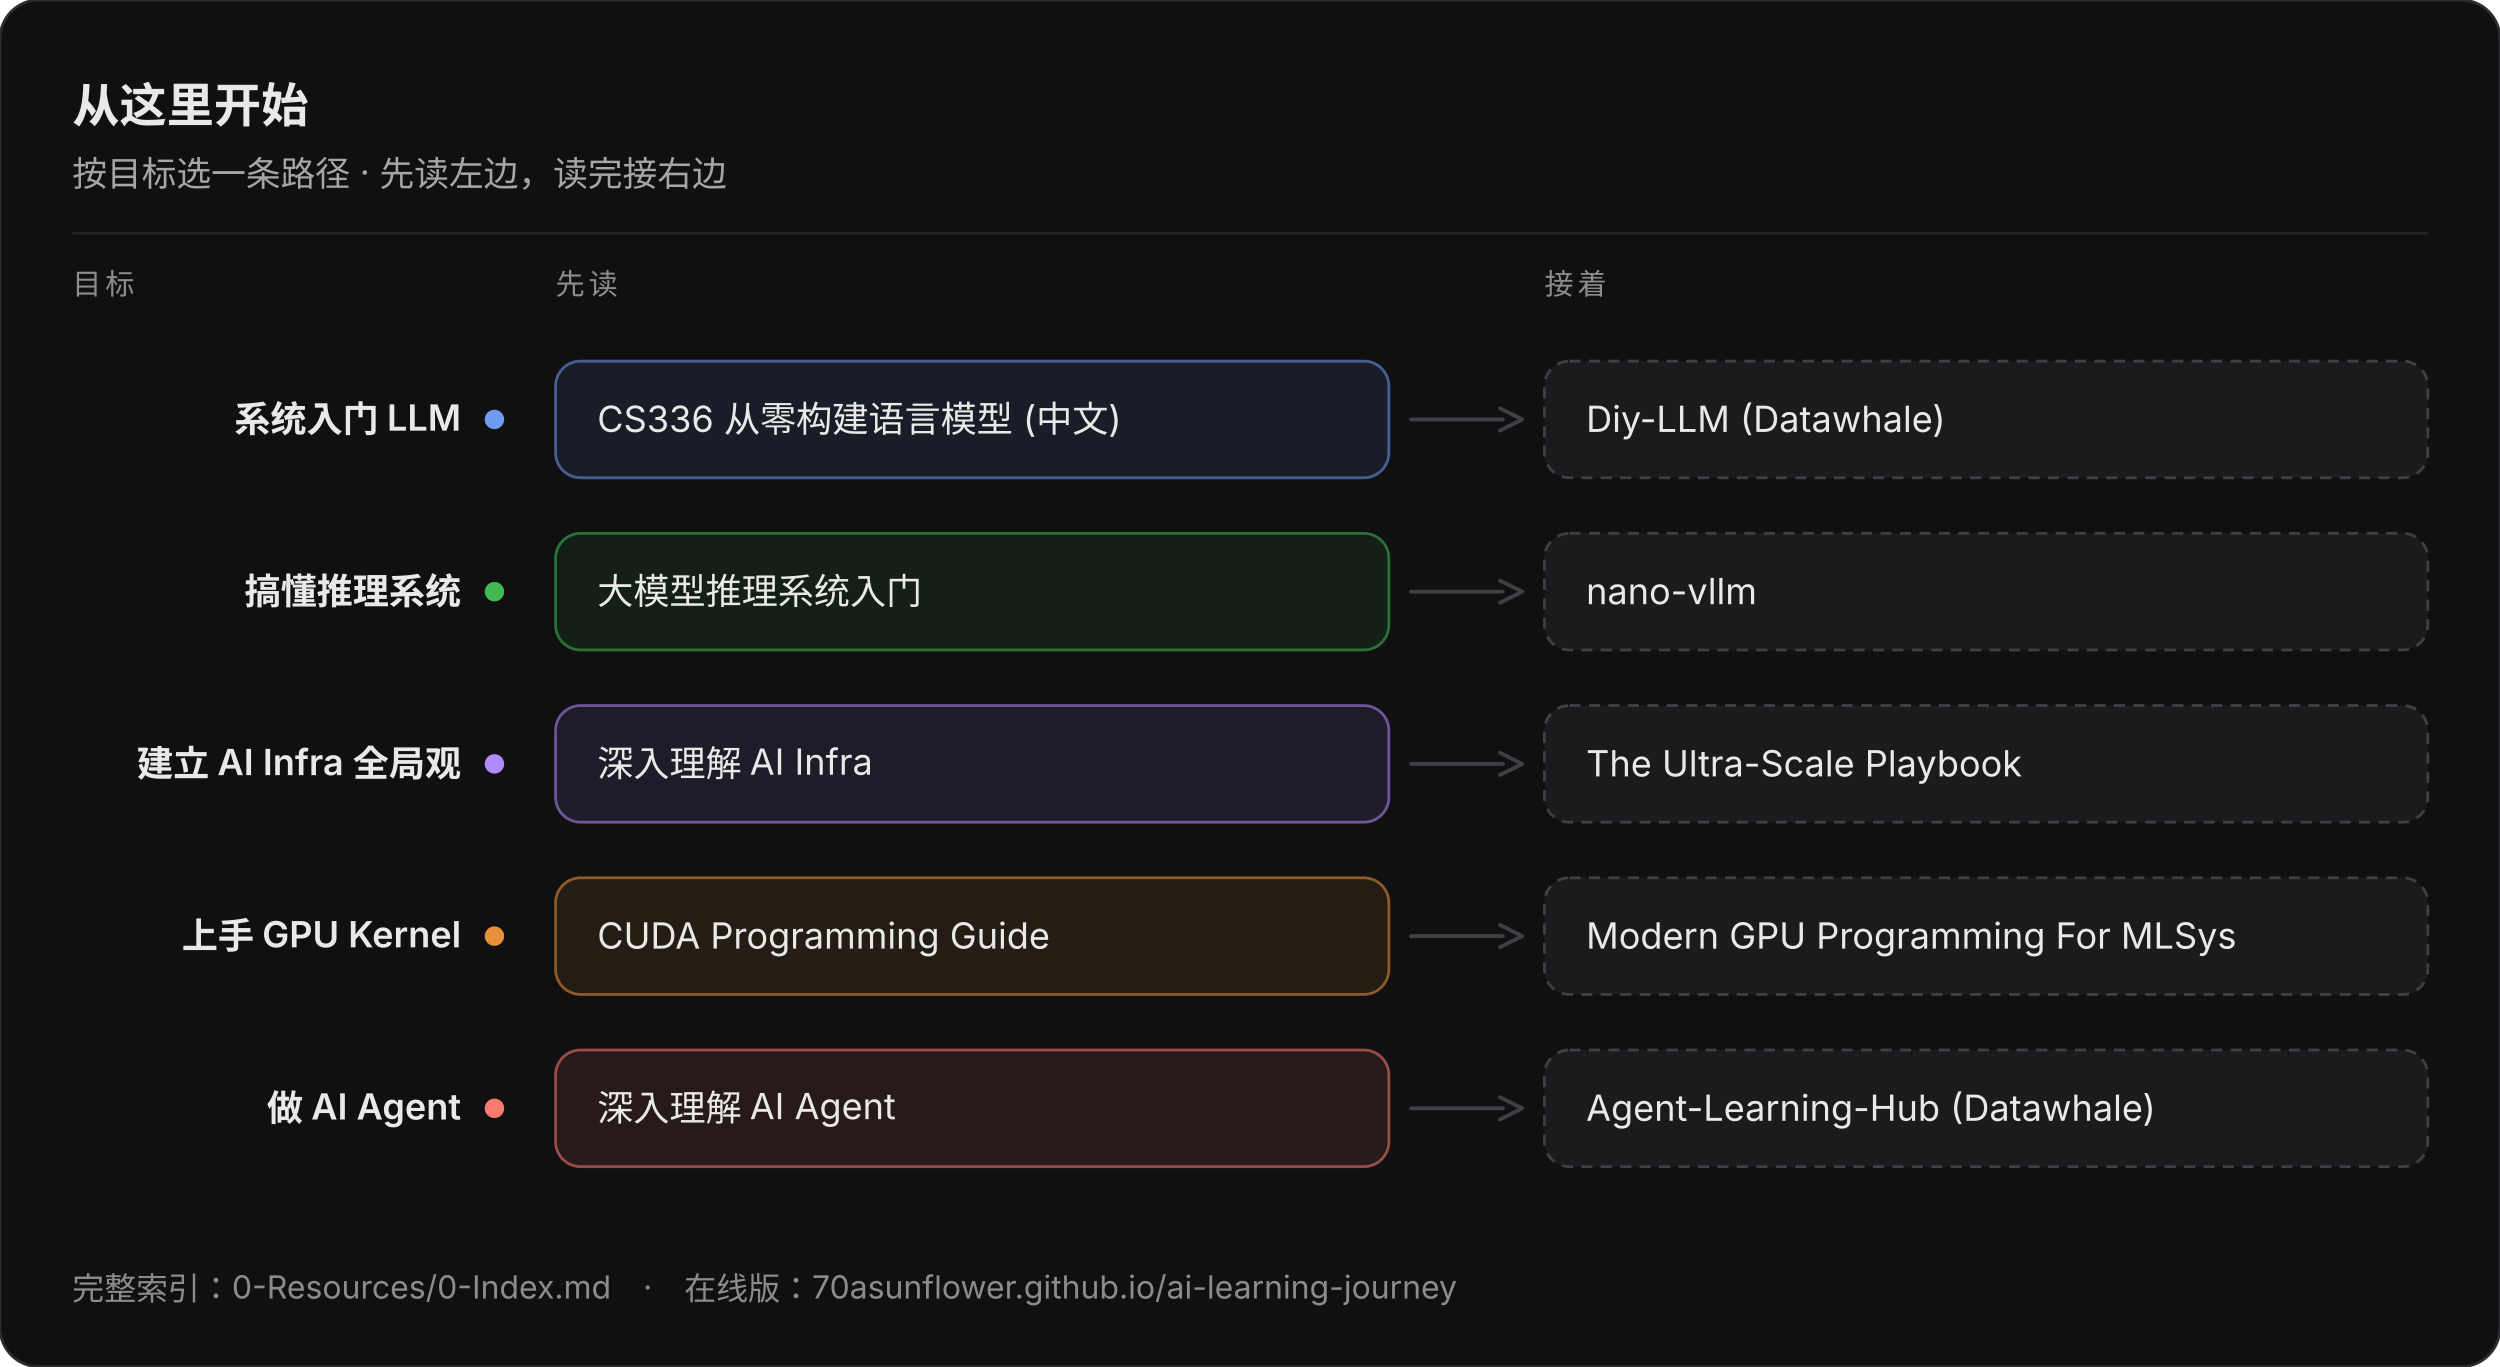
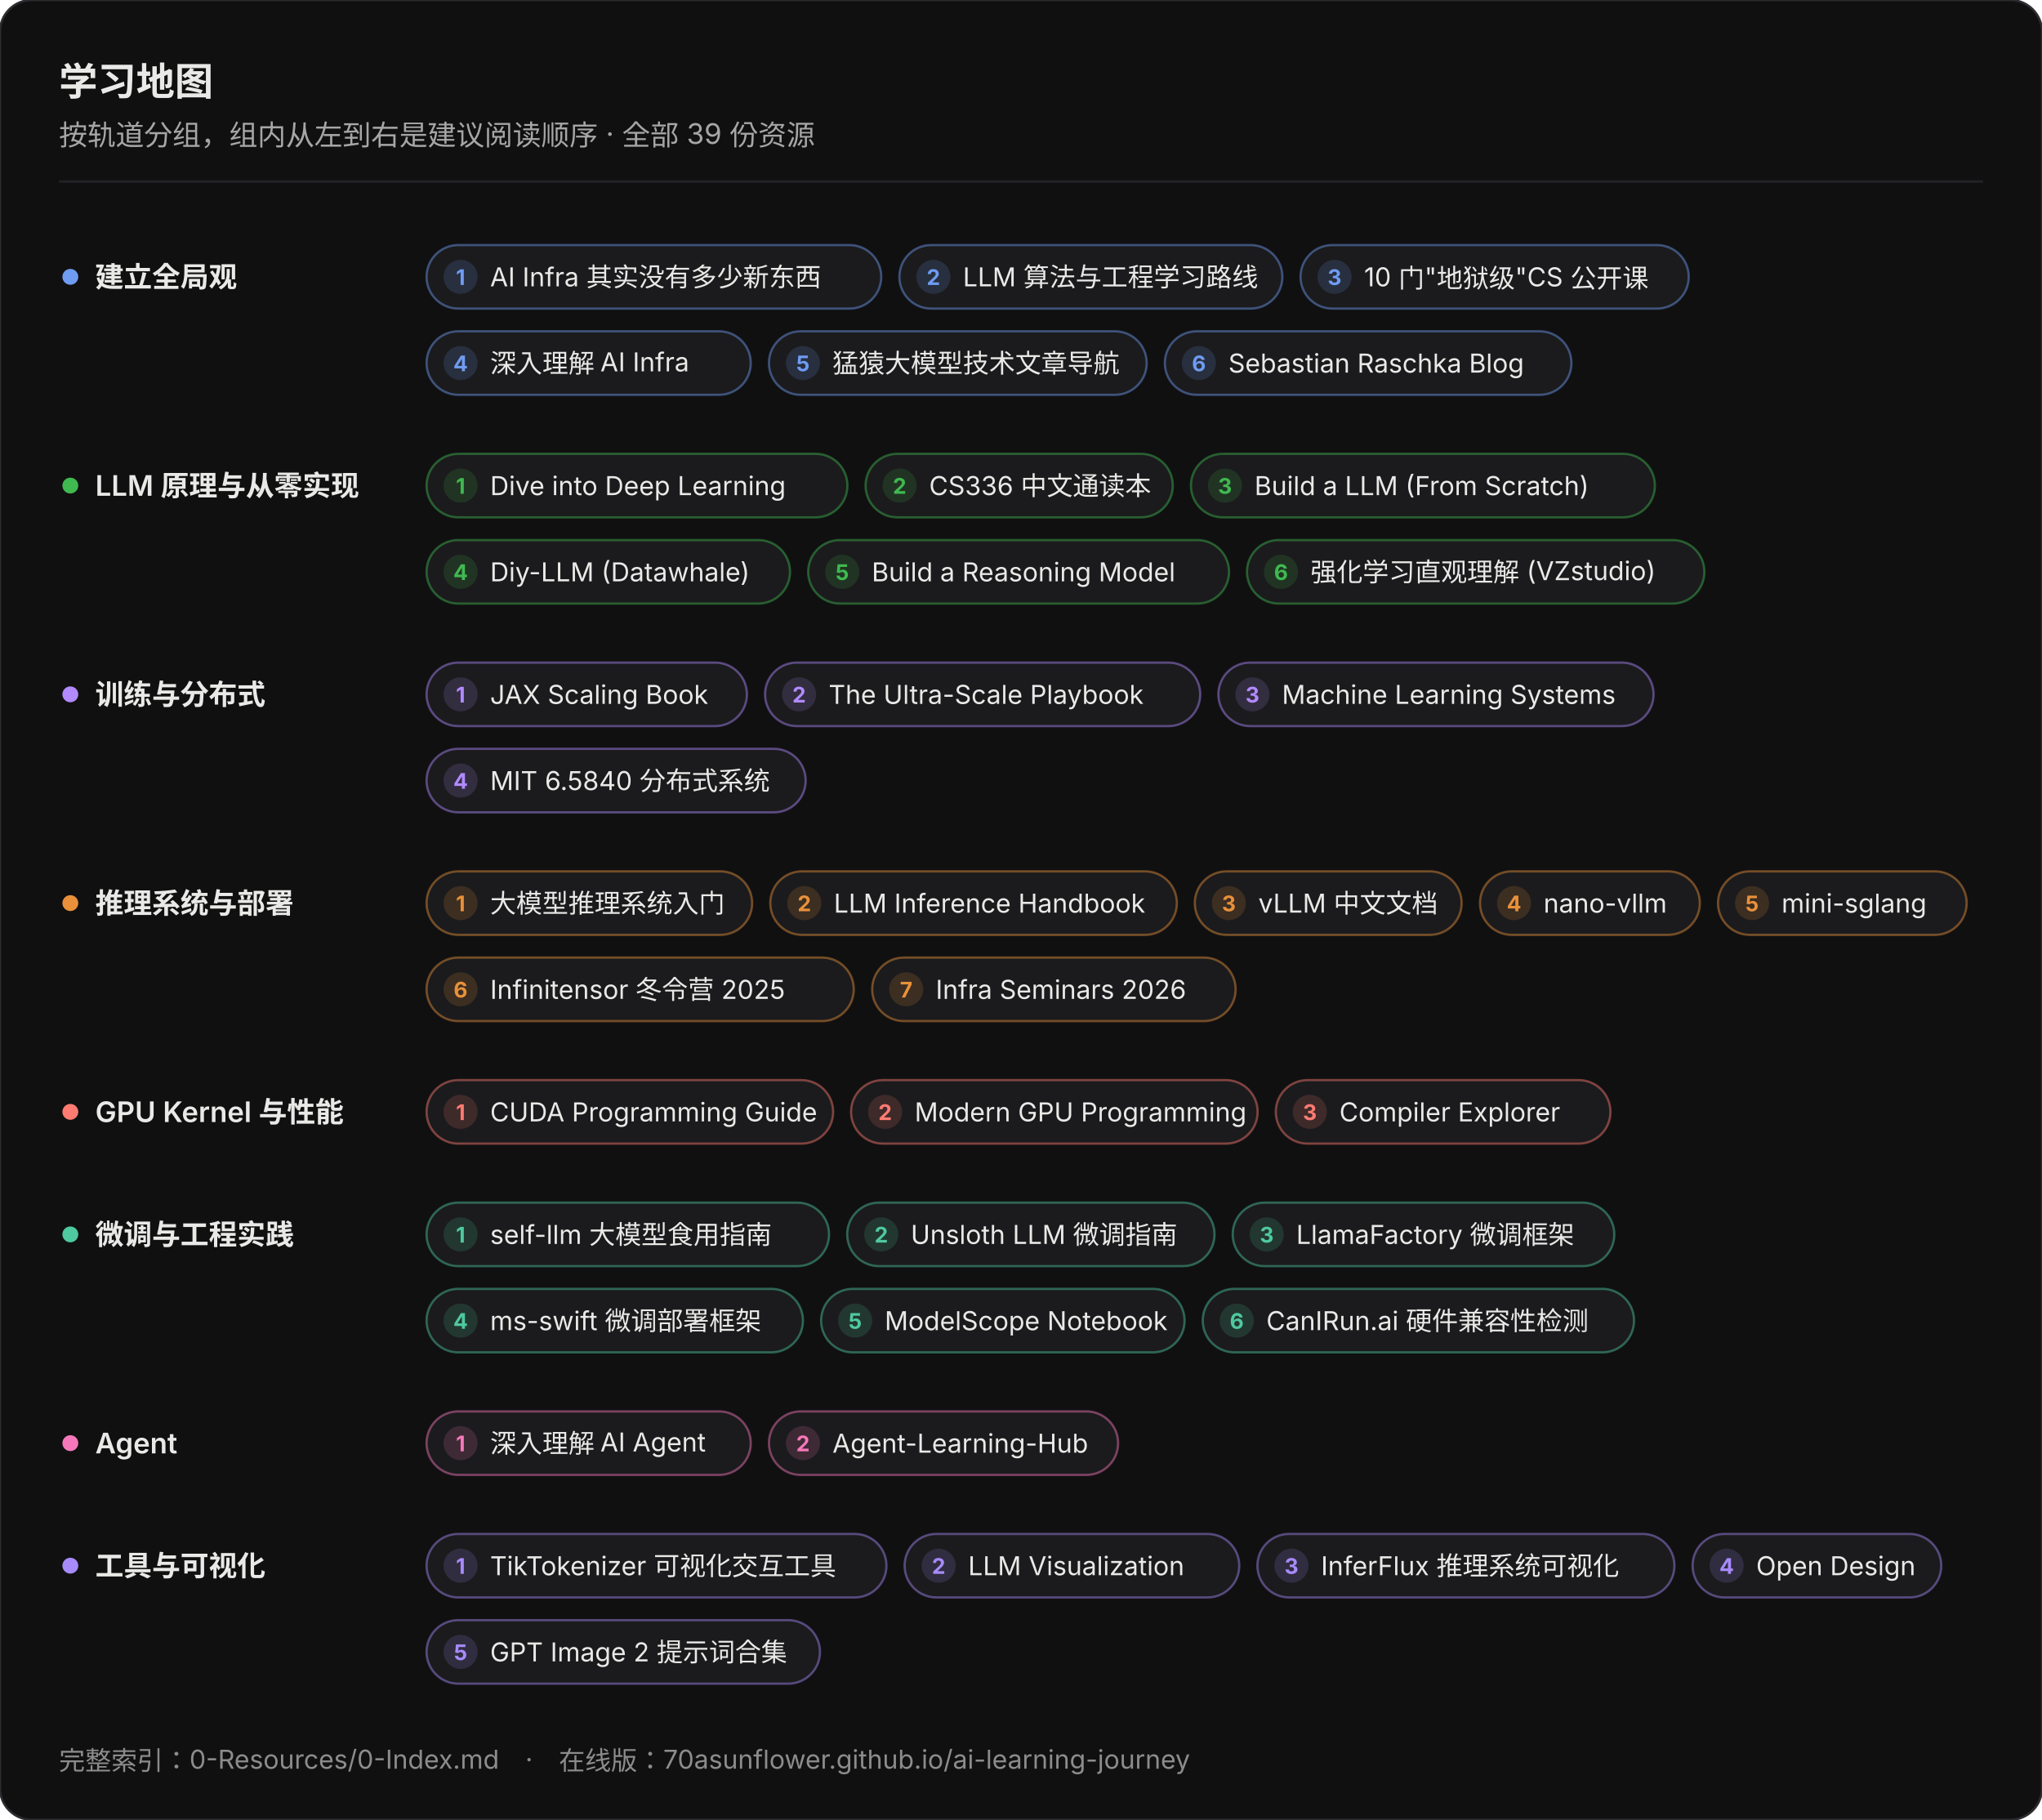
- <svg xmlns="http://www.w3.org/2000/svg" width="900" height="492" viewBox="0 0 900 492" role="img" aria-label="从这里开始：五条学习路径，每条给出先读与接着" font-family="-apple-system, BlinkMacSystemFont, 'Segoe UI', 'PingFang SC', 'Hiragino Sans GB', 'Microsoft YaHei', sans-serif">
-   <rect width="900" height="492" rx="14" fill="#101011" stroke="#2c2c30" />
-   <text x="26" y="44" font-size="17" font-weight="650" fill="#e9e9e7">从这里开始</text>
-   <text x="26" y="67" font-size="12.5" fill="#a6a6a6">按目标选一条路径 · 先读左边，读完接右边</text>
-   <line x1="26" y1="84" x2="874" y2="84" stroke="#232327" />
-   <text x="26" y="106" font-size="10.5" letter-spacing="1.4" fill="#8c8c8c">目标</text>
-   <text x="200" y="106" font-size="10.5" letter-spacing="1.4" fill="#8c8c8c">先读</text>
-   <text x="556" y="106" font-size="10.5" letter-spacing="1.4" fill="#8c8c8c">接着</text>
-   <circle cx="178" cy="151" r="3.5" fill="#6f9bf2" />
-   <text x="166" y="155.5" text-anchor="end" font-size="13" font-weight="600" fill="#e9e9e7">系统入门 LLM</text>
-   <rect x="200" y="130" width="300" height="42" rx="9" fill="#6f9bf2" fill-opacity="0.10" stroke="#6f9bf2" stroke-opacity="0.55" />
-   <text x="215" y="155.5" font-size="13" fill="#e9e9e7">CS336 从零构建语言模型 (中文)</text>
-   <line x1="508" y1="151" x2="541" y2="151" stroke="#3f3f45" stroke-width="1.4" stroke-linecap="round" />
-   <path d="M540 147 L548 151 L540 155" fill="none" stroke="#3f3f45" stroke-width="1.4" stroke-linecap="round" stroke-linejoin="round" />
-   <rect x="556" y="130" width="318" height="42" rx="9" fill="#1b1b1d" stroke="#3f3f45" stroke-dasharray="4 3" />
-   <text x="571" y="155.5" font-size="13" fill="#e9e9e7">Diy-LLM (Datawhale)</text>
-   <circle cx="178" cy="213" r="3.5" fill="#3fb950" />
-   <text x="166" y="217.5" text-anchor="end" font-size="13" font-weight="600" fill="#e9e9e7">搞懂推理系统</text>
-   <rect x="200" y="192" width="300" height="42" rx="9" fill="#3fb950" fill-opacity="0.10" stroke="#3fb950" stroke-opacity="0.55" />
-   <text x="215" y="217.5" font-size="13" fill="#e9e9e7">大模型推理系统入门</text>
-   <line x1="508" y1="213" x2="541" y2="213" stroke="#3f3f45" stroke-width="1.4" stroke-linecap="round" />
-   <path d="M540 209 L548 213 L540 217" fill="none" stroke="#3f3f45" stroke-width="1.4" stroke-linecap="round" stroke-linejoin="round" />
-   <rect x="556" y="192" width="318" height="42" rx="9" fill="#1b1b1d" stroke="#3f3f45" stroke-dasharray="4 3" />
-   <text x="571" y="217.5" font-size="13" fill="#e9e9e7">nano-vllm</text>
-   <circle cx="178" cy="275" r="3.5" fill="#b18aff" />
-   <text x="166" y="279.5" text-anchor="end" font-size="13" font-weight="600" fill="#e9e9e7">建立 AI Infra 全局观</text>
-   <rect x="200" y="254" width="300" height="42" rx="9" fill="#b18aff" fill-opacity="0.10" stroke="#b18aff" stroke-opacity="0.55" />
-   <text x="215" y="279.5" font-size="13" fill="#e9e9e7">深入理解 AI Infra</text>
-   <line x1="508" y1="275" x2="541" y2="275" stroke="#3f3f45" stroke-width="1.4" stroke-linecap="round" />
-   <path d="M540 271 L548 275 L540 279" fill="none" stroke="#3f3f45" stroke-width="1.4" stroke-linecap="round" stroke-linejoin="round" />
-   <rect x="556" y="254" width="318" height="42" rx="9" fill="#1b1b1d" stroke="#3f3f45" stroke-dasharray="4 3" />
-   <text x="571" y="279.5" font-size="13" fill="#e9e9e7">The Ultra-Scale Playbook</text>
-   <circle cx="178" cy="337" r="3.5" fill="#e8913a" />
-   <text x="166" y="341.5" text-anchor="end" font-size="13" font-weight="600" fill="#e9e9e7">上手 GPU Kernel</text>
-   <rect x="200" y="316" width="300" height="42" rx="9" fill="#e8913a" fill-opacity="0.10" stroke="#e8913a" stroke-opacity="0.55" />
-   <text x="215" y="341.5" font-size="13" fill="#e9e9e7">CUDA Programming Guide</text>
-   <line x1="508" y1="337" x2="541" y2="337" stroke="#3f3f45" stroke-width="1.4" stroke-linecap="round" />
-   <path d="M540 333 L548 337 L540 341" fill="none" stroke="#3f3f45" stroke-width="1.4" stroke-linecap="round" stroke-linejoin="round" />
-   <rect x="556" y="316" width="318" height="42" rx="9" fill="#1b1b1d" stroke="#3f3f45" stroke-dasharray="4 3" />
-   <text x="571" y="341.5" font-size="13" fill="#e9e9e7">Modern GPU Programming For MLSys</text>
-   <circle cx="178" cy="399" r="3.5" fill="#ff7b72" />
-   <text x="166" y="403.5" text-anchor="end" font-size="13" font-weight="600" fill="#e9e9e7">做 AI Agent</text>
-   <rect x="200" y="378" width="300" height="42" rx="9" fill="#ff7b72" fill-opacity="0.10" stroke="#ff7b72" stroke-opacity="0.55" />
-   <text x="215" y="403.5" font-size="13" fill="#e9e9e7">深入理解 AI Agent</text>
-   <line x1="508" y1="399" x2="541" y2="399" stroke="#3f3f45" stroke-width="1.4" stroke-linecap="round" />
-   <path d="M540 395 L548 399 L540 403" fill="none" stroke="#3f3f45" stroke-width="1.4" stroke-linecap="round" stroke-linejoin="round" />
-   <rect x="556" y="378" width="318" height="42" rx="9" fill="#1b1b1d" stroke="#3f3f45" stroke-dasharray="4 3" />
-   <text x="571" y="403.5" font-size="13" fill="#e9e9e7">Agent-Learning-Hub (Datawhale)</text>
-   <text x="26" y="468" font-size="11.5" fill="#8c8c8c">完整索引：0-Resources/0-Index.md　·　在线版：70asunflower.github.io/ai-learning-journey</text>
+ <svg xmlns="http://www.w3.org/2000/svg" width="900" height="802" viewBox="0 0 900 802" role="img" aria-label="学习地图：按学习顺序分轨列出全部资源" font-family="-apple-system, BlinkMacSystemFont, 'Segoe UI', 'PingFang SC', 'Hiragino Sans GB', 'Microsoft YaHei', sans-serif">
+   <rect width="900" height="802" rx="14" fill="#101011" stroke="#2c2c30" />
+   <text x="26" y="42" font-size="17" font-weight="650" fill="#e9e9e7">学习地图</text>
+   <text x="26" y="64" font-size="12.5" fill="#a6a6a6">按轨道分组，组内从左到右是建议阅读顺序 · 全部 39 份资源</text>
+   <line x1="26" y1="80" x2="874" y2="80" stroke="#232327" />
+   <circle cx="31" cy="122.0" r="3.5" fill="#6f9bf2" />
+   <text x="42" y="126.5" font-size="12.5" font-weight="600" fill="#e9e9e7">建立全局观</text>
+   <rect x="188.0" y="108" width="200.4" height="28" rx="14" fill="#1b1b1d" stroke="#6f9bf2" stroke-opacity="0.45" />
+   <circle cx="203.0" cy="122.0" r="7.5" fill="#6f9bf2" fill-opacity="0.16" />
+   <text x="203.0" y="125.6" text-anchor="middle" font-size="9.5" font-weight="700" fill="#6f9bf2">1</text>
+   <text x="216.0" y="126.2" font-size="11.5" fill="#e9e9e7">AI Infra 其实没有多少新东西</text>
+   <rect x="396.4" y="108" width="168.8" height="28" rx="14" fill="#1b1b1d" stroke="#6f9bf2" stroke-opacity="0.45" />
+   <circle cx="411.4" cy="122.0" r="7.5" fill="#6f9bf2" fill-opacity="0.16" />
+   <text x="411.4" y="125.6" text-anchor="middle" font-size="9.5" font-weight="700" fill="#6f9bf2">2</text>
+   <text x="424.4" y="126.2" font-size="11.5" fill="#e9e9e7">LLM 算法与工程学习路线</text>
+   <rect x="573.2" y="108" width="171.1" height="28" rx="14" fill="#1b1b1d" stroke="#6f9bf2" stroke-opacity="0.45" />
+   <circle cx="588.2" cy="122.0" r="7.5" fill="#6f9bf2" fill-opacity="0.16" />
+   <text x="588.2" y="125.6" text-anchor="middle" font-size="9.5" font-weight="700" fill="#6f9bf2">3</text>
+   <text x="601.2" y="126.2" font-size="11.5" fill="#e9e9e7">10 门"地狱级"CS 公开课</text>
+   <rect x="188.0" y="146" width="142.9" height="28" rx="14" fill="#1b1b1d" stroke="#6f9bf2" stroke-opacity="0.45" />
+   <circle cx="203.0" cy="160.0" r="7.5" fill="#6f9bf2" fill-opacity="0.16" />
+   <text x="203.0" y="163.6" text-anchor="middle" font-size="9.5" font-weight="700" fill="#6f9bf2">4</text>
+   <text x="216.0" y="164.2" font-size="11.5" fill="#e9e9e7">深入理解 AI Infra</text>
+   <rect x="338.9" y="146" width="166.5" height="28" rx="14" fill="#1b1b1d" stroke="#6f9bf2" stroke-opacity="0.45" />
+   <circle cx="353.9" cy="160.0" r="7.5" fill="#6f9bf2" fill-opacity="0.16" />
+   <text x="353.9" y="163.6" text-anchor="middle" font-size="9.5" font-weight="700" fill="#6f9bf2">5</text>
+   <text x="366.9" y="164.2" font-size="11.5" fill="#e9e9e7">猛猿大模型技术文章导航</text>
+   <rect x="513.4" y="146" width="179.2" height="28" rx="14" fill="#1b1b1d" stroke="#6f9bf2" stroke-opacity="0.45" />
+   <circle cx="528.4" cy="160.0" r="7.5" fill="#6f9bf2" fill-opacity="0.16" />
+   <text x="528.4" y="163.6" text-anchor="middle" font-size="9.5" font-weight="700" fill="#6f9bf2">6</text>
+   <text x="541.4" y="164.2" font-size="11.5" fill="#e9e9e7">Sebastian Raschka Blog</text>
+   <circle cx="31" cy="214.0" r="3.5" fill="#3fb950" />
+   <text x="42" y="218.5" font-size="12.5" font-weight="600" fill="#e9e9e7">LLM 原理与从零实现</text>
+   <rect x="188.0" y="200" width="185.5" height="28" rx="14" fill="#1b1b1d" stroke="#3fb950" stroke-opacity="0.45" />
+   <circle cx="203.0" cy="214.0" r="7.5" fill="#3fb950" fill-opacity="0.16" />
+   <text x="203.0" y="217.6" text-anchor="middle" font-size="9.5" font-weight="700" fill="#3fb950">1</text>
+   <text x="216.0" y="218.2" font-size="11.5" fill="#e9e9e7">Dive into Deep Learning</text>
+   <rect x="381.5" y="200" width="135.4" height="28" rx="14" fill="#1b1b1d" stroke="#3fb950" stroke-opacity="0.45" />
+   <circle cx="396.5" cy="214.0" r="7.5" fill="#3fb950" fill-opacity="0.16" />
+   <text x="396.5" y="217.6" text-anchor="middle" font-size="9.5" font-weight="700" fill="#3fb950">2</text>
+   <text x="409.5" y="218.2" font-size="11.5" fill="#e9e9e7">CS336 中文通读本</text>
+   <rect x="524.9" y="200" width="204.5" height="28" rx="14" fill="#1b1b1d" stroke="#3fb950" stroke-opacity="0.45" />
+   <circle cx="539.9" cy="214.0" r="7.5" fill="#3fb950" fill-opacity="0.16" />
+   <text x="539.9" y="217.6" text-anchor="middle" font-size="9.5" font-weight="700" fill="#3fb950">3</text>
+   <text x="552.9" y="218.2" font-size="11.5" fill="#e9e9e7">Build a LLM (From Scratch)</text>
+   <rect x="188.0" y="238" width="160.2" height="28" rx="14" fill="#1b1b1d" stroke="#3fb950" stroke-opacity="0.45" />
+   <circle cx="203.0" cy="252.0" r="7.5" fill="#3fb950" fill-opacity="0.16" />
+   <text x="203.0" y="255.6" text-anchor="middle" font-size="9.5" font-weight="700" fill="#3fb950">4</text>
+   <text x="216.0" y="256.2" font-size="11.5" fill="#e9e9e7">Diy-LLM (Datawhale)</text>
+   <rect x="356.2" y="238" width="185.5" height="28" rx="14" fill="#1b1b1d" stroke="#3fb950" stroke-opacity="0.45" />
+   <circle cx="371.2" cy="252.0" r="7.5" fill="#3fb950" fill-opacity="0.16" />
+   <text x="371.2" y="255.6" text-anchor="middle" font-size="9.5" font-weight="700" fill="#3fb950">5</text>
+   <text x="384.2" y="256.2" font-size="11.5" fill="#e9e9e7">Build a Reasoning Model</text>
+   <rect x="549.6" y="238" width="201.6" height="28" rx="14" fill="#1b1b1d" stroke="#3fb950" stroke-opacity="0.45" />
+   <circle cx="564.6" cy="252.0" r="7.5" fill="#3fb950" fill-opacity="0.16" />
+   <text x="564.6" y="255.6" text-anchor="middle" font-size="9.5" font-weight="700" fill="#3fb950">6</text>
+   <text x="577.6" y="256.2" font-size="11.5" fill="#e9e9e7">强化学习直观理解 (VZstudio)</text>
+   <circle cx="31" cy="306.0" r="3.5" fill="#b18aff" />
+   <text x="42" y="310.5" font-size="12.5" font-weight="600" fill="#e9e9e7">训练与分布式</text>
+   <rect x="188.0" y="292" width="141.2" height="28" rx="14" fill="#1b1b1d" stroke="#b18aff" stroke-opacity="0.45" />
+   <circle cx="203.0" cy="306.0" r="7.5" fill="#b18aff" fill-opacity="0.16" />
+   <text x="203.0" y="309.6" text-anchor="middle" font-size="9.5" font-weight="700" fill="#b18aff">1</text>
+   <text x="216.0" y="310.2" font-size="11.5" fill="#e9e9e7">JAX Scaling Book</text>
+   <rect x="337.2" y="292" width="191.8" height="28" rx="14" fill="#1b1b1d" stroke="#b18aff" stroke-opacity="0.45" />
+   <circle cx="352.2" cy="306.0" r="7.5" fill="#b18aff" fill-opacity="0.16" />
+   <text x="352.2" y="309.6" text-anchor="middle" font-size="9.5" font-weight="700" fill="#b18aff">2</text>
+   <text x="365.2" y="310.2" font-size="11.5" fill="#e9e9e7">The Ultra-Scale Playbook</text>
+   <rect x="537.0" y="292" width="191.8" height="28" rx="14" fill="#1b1b1d" stroke="#b18aff" stroke-opacity="0.45" />
+   <circle cx="552.0" cy="306.0" r="7.5" fill="#b18aff" fill-opacity="0.16" />
+   <text x="552.0" y="309.6" text-anchor="middle" font-size="9.5" font-weight="700" fill="#b18aff">3</text>
+   <text x="565.0" y="310.2" font-size="11.5" fill="#e9e9e7">Machine Learning Systems</text>
+   <rect x="188.0" y="330" width="167.1" height="28" rx="14" fill="#1b1b1d" stroke="#b18aff" stroke-opacity="0.45" />
+   <circle cx="203.0" cy="344.0" r="7.5" fill="#b18aff" fill-opacity="0.16" />
+   <text x="203.0" y="347.6" text-anchor="middle" font-size="9.5" font-weight="700" fill="#b18aff">4</text>
+   <text x="216.0" y="348.2" font-size="11.5" fill="#e9e9e7">MIT 6.5840 分布式系统</text>
+   <circle cx="31" cy="398.0" r="3.5" fill="#e8913a" />
+   <text x="42" y="402.5" font-size="12.5" font-weight="600" fill="#e9e9e7">推理系统与部署</text>
+   <rect x="188.0" y="384" width="143.5" height="28" rx="14" fill="#1b1b1d" stroke="#e8913a" stroke-opacity="0.45" />
+   <circle cx="203.0" cy="398.0" r="7.5" fill="#e8913a" fill-opacity="0.16" />
+   <text x="203.0" y="401.6" text-anchor="middle" font-size="9.5" font-weight="700" fill="#e8913a">1</text>
+   <text x="216.0" y="402.2" font-size="11.5" fill="#e9e9e7">大模型推理系统入门</text>
+   <rect x="339.5" y="384" width="179.2" height="28" rx="14" fill="#1b1b1d" stroke="#e8913a" stroke-opacity="0.45" />
+   <circle cx="354.5" cy="398.0" r="7.5" fill="#e8913a" fill-opacity="0.16" />
+   <text x="354.5" y="401.6" text-anchor="middle" font-size="9.5" font-weight="700" fill="#e8913a">2</text>
+   <text x="367.5" y="402.2" font-size="11.5" fill="#e9e9e7">LLM Inference Handbook</text>
+   <rect x="526.6" y="384" width="117.6" height="28" rx="14" fill="#1b1b1d" stroke="#e8913a" stroke-opacity="0.45" />
+   <circle cx="541.6" cy="398.0" r="7.5" fill="#e8913a" fill-opacity="0.16" />
+   <text x="541.6" y="401.6" text-anchor="middle" font-size="9.5" font-weight="700" fill="#e8913a">3</text>
+   <text x="554.6" y="402.2" font-size="11.5" fill="#e9e9e7">vLLM 中文文档</text>
+   <rect x="652.3" y="384" width="96.9" height="28" rx="14" fill="#1b1b1d" stroke="#e8913a" stroke-opacity="0.45" />
+   <circle cx="667.3" cy="398.0" r="7.5" fill="#e8913a" fill-opacity="0.16" />
+   <text x="667.3" y="401.6" text-anchor="middle" font-size="9.5" font-weight="700" fill="#e8913a">4</text>
+   <text x="680.3" y="402.2" font-size="11.5" fill="#e9e9e7">nano-vllm</text>
+   <rect x="757.2" y="384" width="109.6" height="28" rx="14" fill="#1b1b1d" stroke="#e8913a" stroke-opacity="0.45" />
+   <circle cx="772.2" cy="398.0" r="7.5" fill="#e8913a" fill-opacity="0.16" />
+   <text x="772.2" y="401.6" text-anchor="middle" font-size="9.5" font-weight="700" fill="#e8913a">5</text>
+   <text x="785.2" y="402.2" font-size="11.5" fill="#e9e9e7">mini-sglang</text>
+   <rect x="188.0" y="422" width="188.3" height="28" rx="14" fill="#1b1b1d" stroke="#e8913a" stroke-opacity="0.45" />
+   <circle cx="203.0" cy="436.0" r="7.5" fill="#e8913a" fill-opacity="0.16" />
+   <text x="203.0" y="439.6" text-anchor="middle" font-size="9.5" font-weight="700" fill="#e8913a">6</text>
+   <text x="216.0" y="440.2" font-size="11.5" fill="#e9e9e7">Infinitensor 冬令营 2025</text>
+   <rect x="384.4" y="422" width="160.2" height="28" rx="14" fill="#1b1b1d" stroke="#e8913a" stroke-opacity="0.45" />
+   <circle cx="399.4" cy="436.0" r="7.5" fill="#e8913a" fill-opacity="0.16" />
+   <text x="399.4" y="439.6" text-anchor="middle" font-size="9.5" font-weight="700" fill="#e8913a">7</text>
+   <text x="412.4" y="440.2" font-size="11.5" fill="#e9e9e7">Infra Seminars 2026</text>
+   <circle cx="31" cy="490.0" r="3.5" fill="#ff7b72" />
+   <text x="42" y="494.5" font-size="12.5" font-weight="600" fill="#e9e9e7">GPU Kernel 与性能</text>
+   <rect x="188.0" y="476" width="179.2" height="28" rx="14" fill="#1b1b1d" stroke="#ff7b72" stroke-opacity="0.45" />
+   <circle cx="203.0" cy="490.0" r="7.5" fill="#ff7b72" fill-opacity="0.16" />
+   <text x="203.0" y="493.6" text-anchor="middle" font-size="9.5" font-weight="700" fill="#ff7b72">1</text>
+   <text x="216.0" y="494.2" font-size="11.5" fill="#e9e9e7">CUDA Programming Guide</text>
+   <rect x="375.1" y="476" width="179.2" height="28" rx="14" fill="#1b1b1d" stroke="#ff7b72" stroke-opacity="0.45" />
+   <circle cx="390.1" cy="490.0" r="7.5" fill="#ff7b72" fill-opacity="0.16" />
+   <text x="390.1" y="493.6" text-anchor="middle" font-size="9.5" font-weight="700" fill="#ff7b72">2</text>
+   <text x="403.1" y="494.2" font-size="11.5" fill="#e9e9e7">Modern GPU Programming</text>
+   <rect x="562.3" y="476" width="147.5" height="28" rx="14" fill="#1b1b1d" stroke="#ff7b72" stroke-opacity="0.45" />
+   <circle cx="577.3" cy="490.0" r="7.5" fill="#ff7b72" fill-opacity="0.16" />
+   <text x="577.3" y="493.6" text-anchor="middle" font-size="9.5" font-weight="700" fill="#ff7b72">3</text>
+   <text x="590.3" y="494.2" font-size="11.5" fill="#e9e9e7">Compiler Explorer</text>
+   <circle cx="31" cy="544.0" r="3.5" fill="#4ec9a0" />
+   <text x="42" y="548.5" font-size="12.5" font-weight="600" fill="#e9e9e7">微调与工程实践</text>
+   <rect x="188.0" y="530" width="177.4" height="28" rx="14" fill="#1b1b1d" stroke="#4ec9a0" stroke-opacity="0.45" />
+   <circle cx="203.0" cy="544.0" r="7.5" fill="#4ec9a0" fill-opacity="0.16" />
+   <text x="203.0" y="547.6" text-anchor="middle" font-size="9.5" font-weight="700" fill="#4ec9a0">1</text>
+   <text x="216.0" y="548.2" font-size="11.5" fill="#e9e9e7">self-llm 大模型食用指南</text>
+   <rect x="373.4" y="530" width="161.9" height="28" rx="14" fill="#1b1b1d" stroke="#4ec9a0" stroke-opacity="0.45" />
+   <circle cx="388.4" cy="544.0" r="7.5" fill="#4ec9a0" fill-opacity="0.16" />
+   <text x="388.4" y="547.6" text-anchor="middle" font-size="9.5" font-weight="700" fill="#4ec9a0">2</text>
+   <text x="401.4" y="548.2" font-size="11.5" fill="#e9e9e7">Unsloth LLM 微调指南</text>
+   <rect x="543.3" y="530" width="168.2" height="28" rx="14" fill="#1b1b1d" stroke="#4ec9a0" stroke-opacity="0.45" />
+   <circle cx="558.3" cy="544.0" r="7.5" fill="#4ec9a0" fill-opacity="0.16" />
+   <text x="558.3" y="547.6" text-anchor="middle" font-size="9.5" font-weight="700" fill="#4ec9a0">3</text>
+   <text x="571.3" y="548.2" font-size="11.5" fill="#e9e9e7">LlamaFactory 微调框架</text>
+   <rect x="188.0" y="568" width="165.9" height="28" rx="14" fill="#1b1b1d" stroke="#4ec9a0" stroke-opacity="0.45" />
+   <circle cx="203.0" cy="582.0" r="7.5" fill="#4ec9a0" fill-opacity="0.16" />
+   <text x="203.0" y="585.6" text-anchor="middle" font-size="9.5" font-weight="700" fill="#4ec9a0">4</text>
+   <text x="216.0" y="586.2" font-size="11.5" fill="#e9e9e7">ms-swift 微调部署框架</text>
+   <rect x="361.9" y="568" width="160.2" height="28" rx="14" fill="#1b1b1d" stroke="#4ec9a0" stroke-opacity="0.45" />
+   <circle cx="376.9" cy="582.0" r="7.5" fill="#4ec9a0" fill-opacity="0.16" />
+   <text x="376.9" y="585.6" text-anchor="middle" font-size="9.5" font-weight="700" fill="#4ec9a0">5</text>
+   <text x="389.9" y="586.2" font-size="11.5" fill="#e9e9e7">ModelScope Notebook</text>
+   <rect x="530.1" y="568" width="190.1" height="28" rx="14" fill="#1b1b1d" stroke="#4ec9a0" stroke-opacity="0.45" />
+   <circle cx="545.1" cy="582.0" r="7.5" fill="#4ec9a0" fill-opacity="0.16" />
+   <text x="545.1" y="585.6" text-anchor="middle" font-size="9.5" font-weight="700" fill="#4ec9a0">6</text>
+   <text x="558.1" y="586.2" font-size="11.5" fill="#e9e9e7">CanIRun.ai 硬件兼容性检测</text>
+   <circle cx="31" cy="636.0" r="3.5" fill="#f778ba" />
+   <text x="42" y="640.5" font-size="12.5" font-weight="600" fill="#e9e9e7">Agent</text>
+   <rect x="188.0" y="622" width="142.9" height="28" rx="14" fill="#1b1b1d" stroke="#f778ba" stroke-opacity="0.45" />
+   <circle cx="203.0" cy="636.0" r="7.5" fill="#f778ba" fill-opacity="0.16" />
+   <text x="203.0" y="639.6" text-anchor="middle" font-size="9.5" font-weight="700" fill="#f778ba">1</text>
+   <text x="216.0" y="640.2" font-size="11.5" fill="#e9e9e7">深入理解 AI Agent</text>
+   <rect x="338.9" y="622" width="153.9" height="28" rx="14" fill="#1b1b1d" stroke="#f778ba" stroke-opacity="0.45" />
+   <circle cx="353.9" cy="636.0" r="7.5" fill="#f778ba" fill-opacity="0.16" />
+   <text x="353.9" y="639.6" text-anchor="middle" font-size="9.5" font-weight="700" fill="#f778ba">2</text>
+   <text x="366.9" y="640.2" font-size="11.5" fill="#e9e9e7">Agent-Learning-Hub</text>
+   <circle cx="31" cy="690.0" r="3.5" fill="#a78bfa" />
+   <text x="42" y="694.5" font-size="12.5" font-weight="600" fill="#e9e9e7">工具与可视化</text>
+   <rect x="188.0" y="676" width="202.7" height="28" rx="14" fill="#1b1b1d" stroke="#a78bfa" stroke-opacity="0.45" />
+   <circle cx="203.0" cy="690.0" r="7.5" fill="#a78bfa" fill-opacity="0.16" />
+   <text x="203.0" y="693.6" text-anchor="middle" font-size="9.5" font-weight="700" fill="#a78bfa">1</text>
+   <text x="216.0" y="694.2" font-size="11.5" fill="#e9e9e7">TikTokenizer 可视化交互工具</text>
+   <rect x="398.7" y="676" width="147.5" height="28" rx="14" fill="#1b1b1d" stroke="#a78bfa" stroke-opacity="0.45" />
+   <circle cx="413.7" cy="690.0" r="7.5" fill="#a78bfa" fill-opacity="0.16" />
+   <text x="413.7" y="693.6" text-anchor="middle" font-size="9.5" font-weight="700" fill="#a78bfa">2</text>
+   <text x="426.7" y="694.2" font-size="11.5" fill="#e9e9e7">LLM Visualization</text>
+   <rect x="554.2" y="676" width="183.8" height="28" rx="14" fill="#1b1b1d" stroke="#a78bfa" stroke-opacity="0.45" />
+   <circle cx="569.2" cy="690.0" r="7.5" fill="#a78bfa" fill-opacity="0.16" />
+   <text x="569.2" y="693.6" text-anchor="middle" font-size="9.5" font-weight="700" fill="#a78bfa">3</text>
+   <text x="582.2" y="694.2" font-size="11.5" fill="#e9e9e7">InferFlux 推理系统可视化</text>
+   <rect x="746.0" y="676" width="109.6" height="28" rx="14" fill="#1b1b1d" stroke="#a78bfa" stroke-opacity="0.45" />
+   <circle cx="761.0" cy="690.0" r="7.5" fill="#a78bfa" fill-opacity="0.16" />
+   <text x="761.0" y="693.6" text-anchor="middle" font-size="9.5" font-weight="700" fill="#a78bfa">4</text>
+   <text x="774.0" y="694.2" font-size="11.5" fill="#e9e9e7">Open Design</text>
+   <rect x="188.0" y="714" width="173.4" height="28" rx="14" fill="#1b1b1d" stroke="#a78bfa" stroke-opacity="0.45" />
+   <circle cx="203.0" cy="728.0" r="7.5" fill="#a78bfa" fill-opacity="0.16" />
+   <text x="203.0" y="731.6" text-anchor="middle" font-size="9.5" font-weight="700" fill="#a78bfa">5</text>
+   <text x="216.0" y="732.2" font-size="11.5" fill="#e9e9e7">GPT Image 2 提示词合集</text>
+   <text x="26" y="780" font-size="11.5" fill="#8c8c8c">完整索引：0-Resources/0-Index.md　·　在线版：70asunflower.github.io/ai-learning-journey</text>
</svg>
